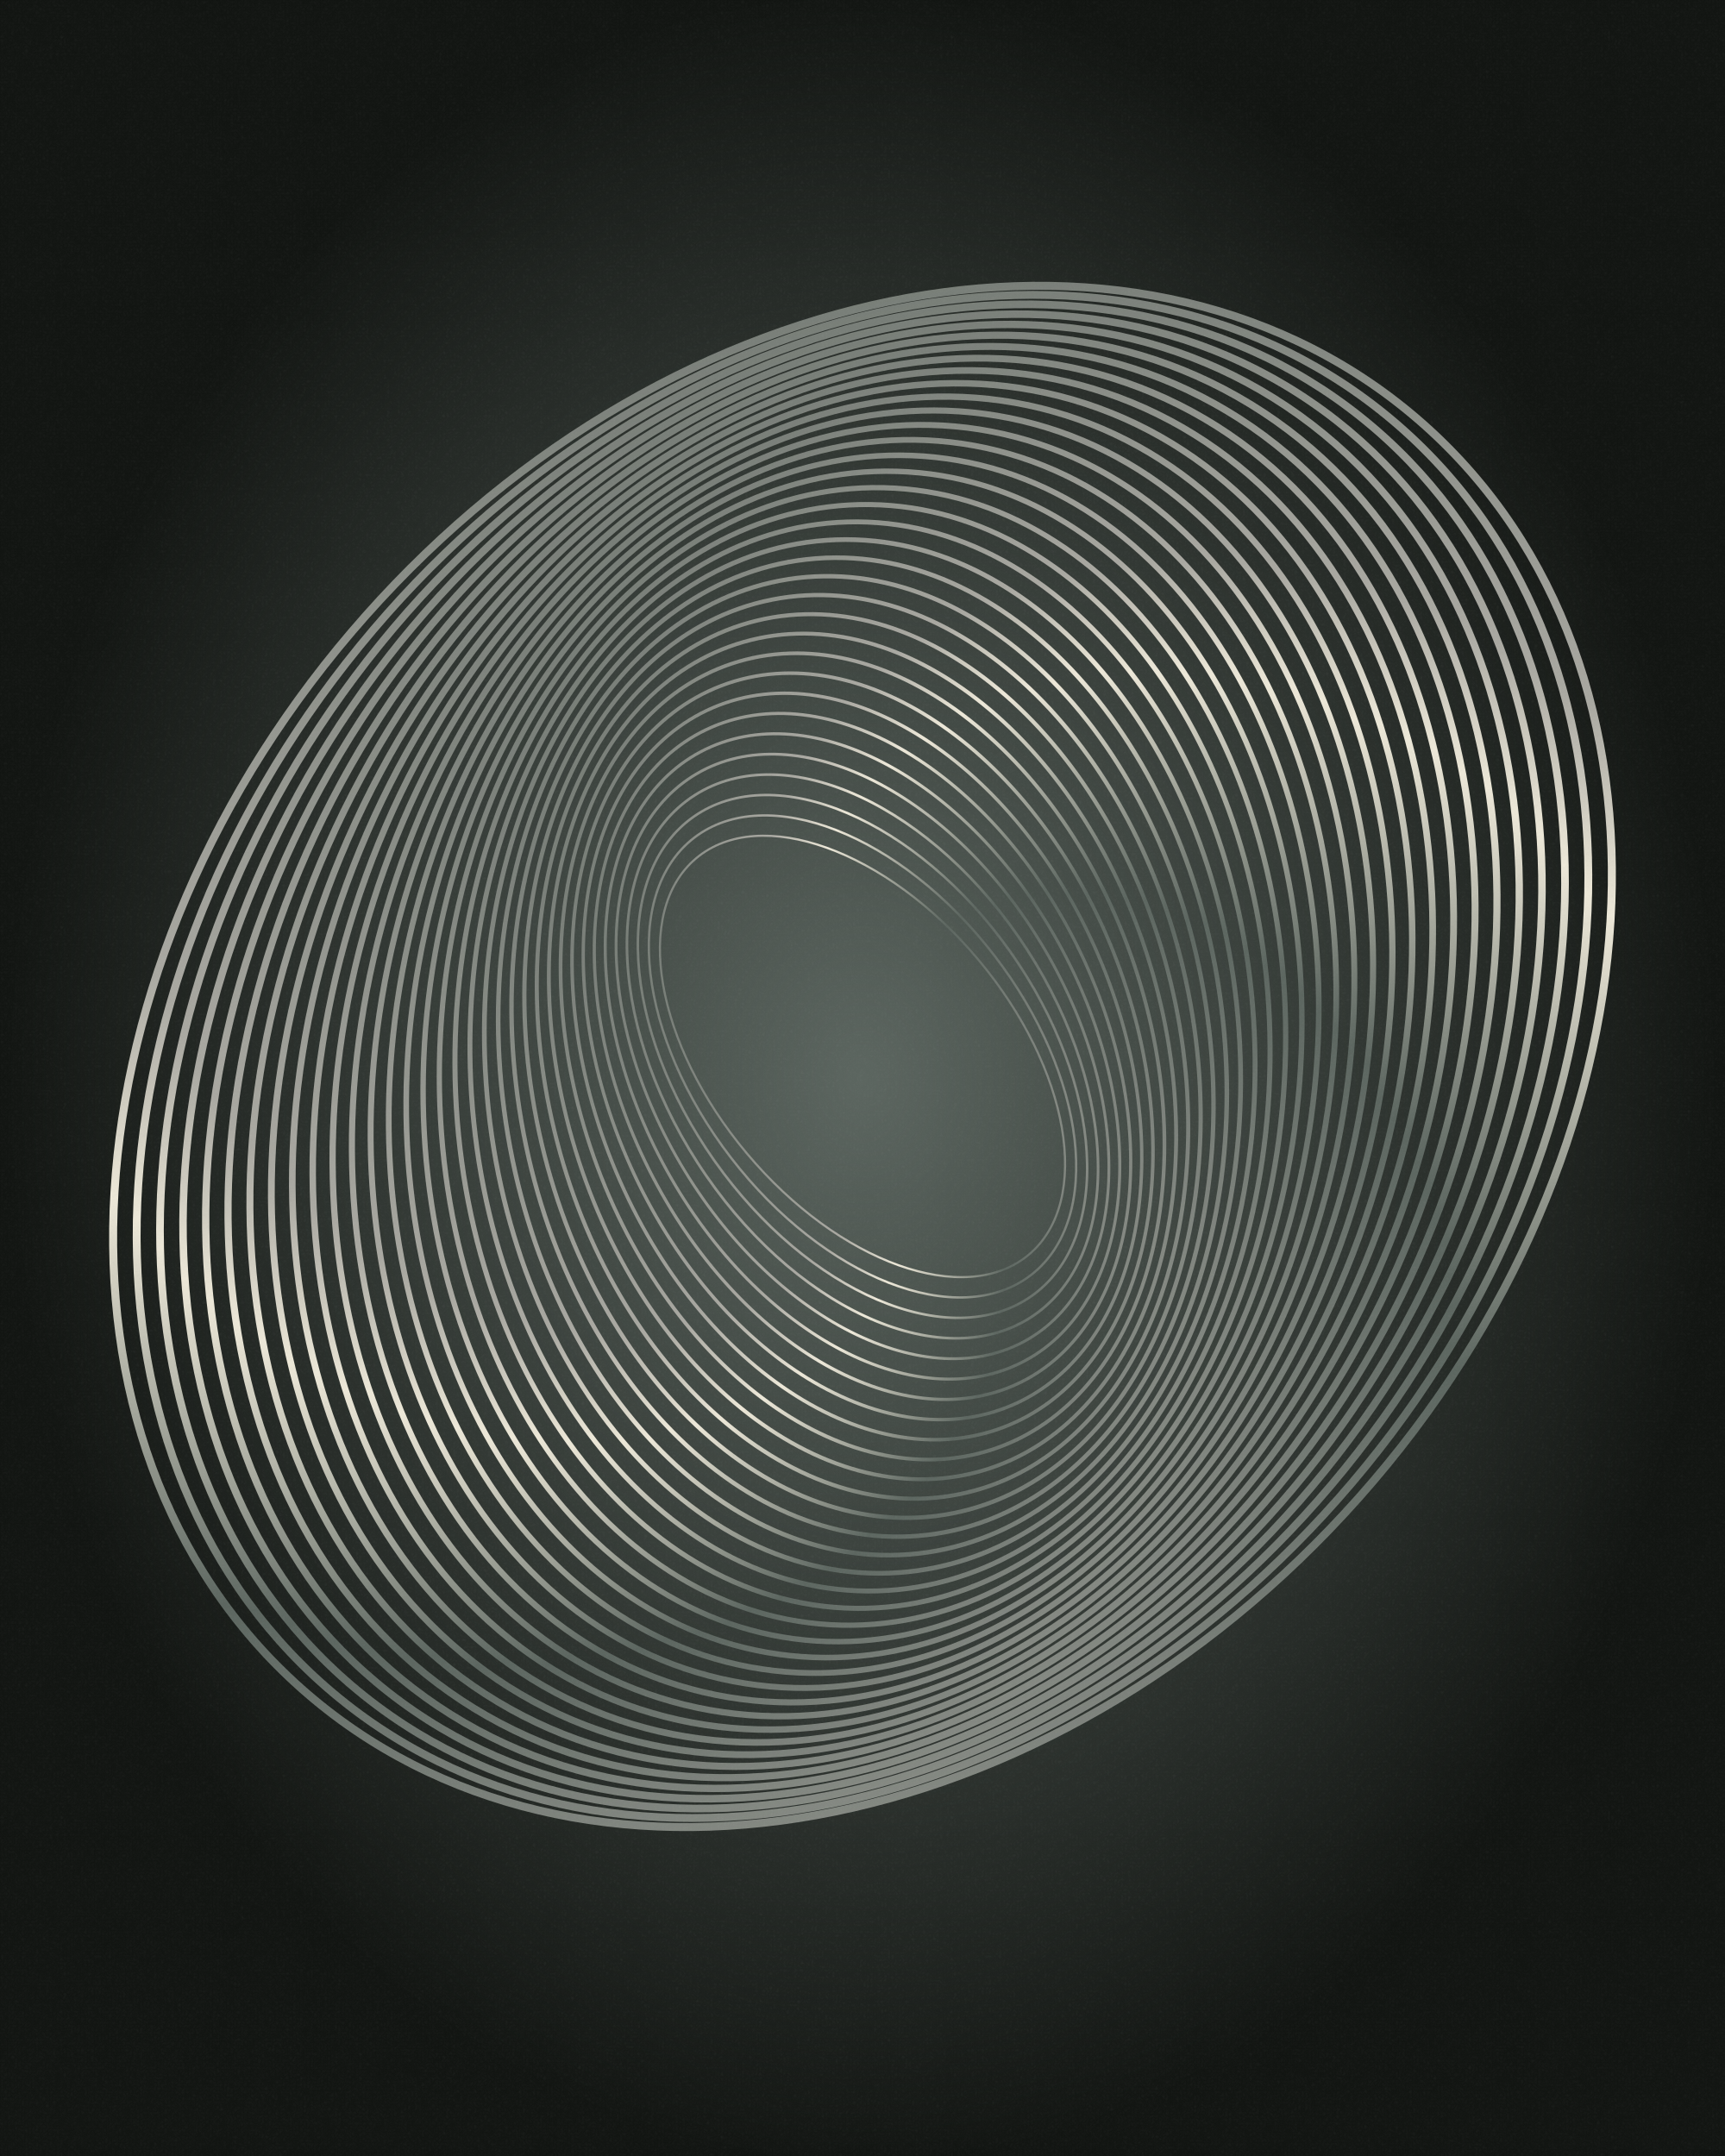
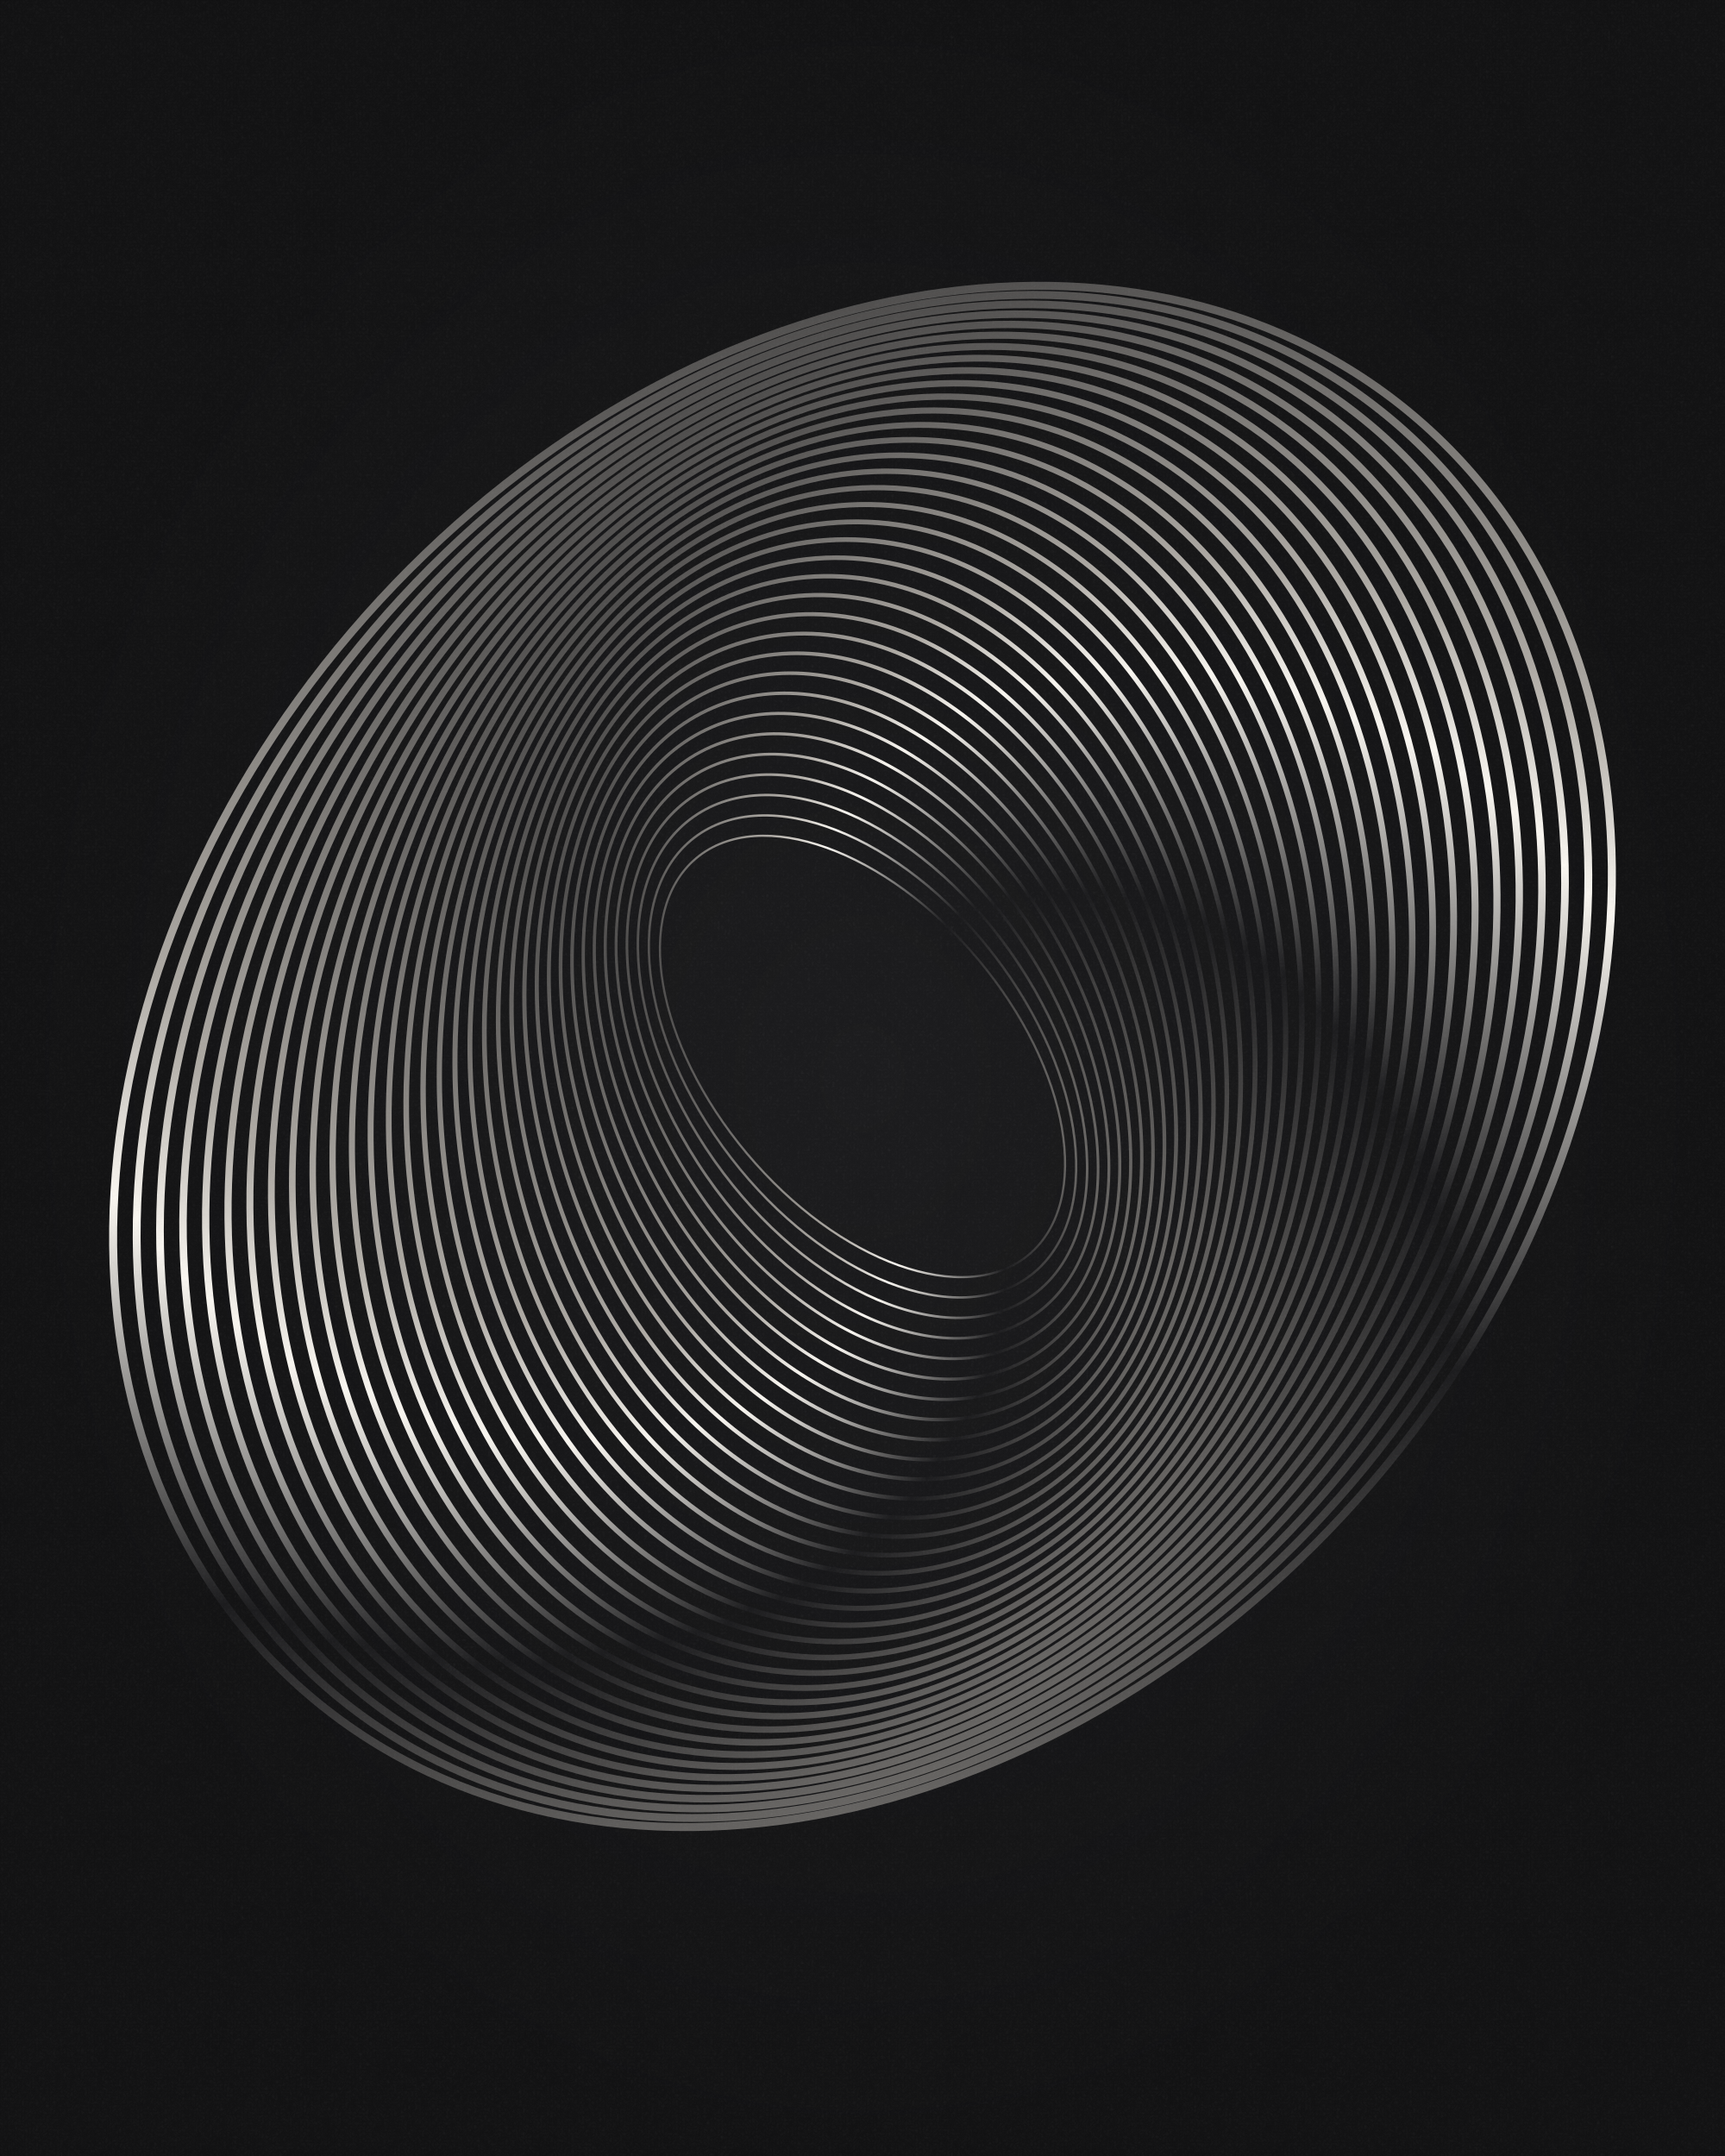
<svg xmlns="http://www.w3.org/2000/svg" width="800" height="1000" viewBox="0 0 800 1000">
  <defs>
    <radialGradient id="bg">
-       <stop stop-color="#5c6660" />
-       <stop offset="1" stop-color="#111411" />
+       <stop stop-color="#1b1b1d" />
+       <stop offset="1" stop-color="#111112" />
    </radialGradient>
    <linearGradient id="metal" x1="0" y1="0" x2="1" y2="1">
-       <stop stop-color="#5c6660" />
-       <stop offset=".4" stop-color="#aaa9a2" />
-       <stop offset=".5" stop-color="#eee9d9" />
-       <stop offset=".7" stop-color="#5c6660" />
-       <stop offset="1" stop-color="#aaa9a2" />
+       <stop stop-color="#1b1b1d" />
+       <stop offset=".4" stop-color="#aeaaa4" />
+       <stop offset=".5" stop-color="#faf7f1" />
+       <stop offset=".7" stop-color="#1b1b1d" />
+       <stop offset="1" stop-color="#aeaaa4" />
    </linearGradient>
    <filter id="grain">
      <feTurbulence baseFrequency=".62" numOctaves="3" stitchTiles="stitch" />
      <feColorMatrix type="saturate" values="0" />
    </filter>
  </defs>
  <path fill="url(#bg)" d="M0 0h800v1000H0z" />
  <ellipse cx="400" cy="490" rx="70" ry="120" fill="none" stroke="url(#metal)" stroke-width="1" transform="rotate(-40 400 490)" />
  <ellipse cx="400" cy="490" rx="77" ry="128" fill="none" stroke="url(#metal)" stroke-width="1.08" transform="rotate(-37.6 400 490)" />
  <ellipse cx="400" cy="490" rx="84" ry="136" fill="none" stroke="url(#metal)" stroke-width="1.16" transform="rotate(-35.2 400 490)" />
  <ellipse cx="400" cy="490" rx="91" ry="144" fill="none" stroke="url(#metal)" stroke-width="1.24" transform="rotate(-32.8 400 490)" />
  <ellipse cx="400" cy="490" rx="98" ry="152" fill="none" stroke="url(#metal)" stroke-width="1.32" transform="rotate(-30.4 400 490)" />
  <ellipse cx="400" cy="490" rx="105" ry="160" fill="none" stroke="url(#metal)" stroke-width="1.4" transform="rotate(-28 400 490)" />
  <ellipse cx="400" cy="490" rx="112" ry="168" fill="none" stroke="url(#metal)" stroke-width="1.48" transform="rotate(-25.6 400 490)" />
  <ellipse cx="400" cy="490" rx="119" ry="176" fill="none" stroke="url(#metal)" stroke-width="1.56" transform="rotate(-23.2 400 490)" />
  <ellipse cx="400" cy="490" rx="126" ry="184" fill="none" stroke="url(#metal)" stroke-width="1.64" transform="rotate(-20.8 400 490)" />
  <ellipse cx="400" cy="490" rx="133" ry="192" fill="none" stroke="url(#metal)" stroke-width="1.72" transform="rotate(-18.4 400 490)" />
  <ellipse cx="400" cy="490" rx="140" ry="200" fill="none" stroke="url(#metal)" stroke-width="1.8" transform="rotate(-16 400 490)" />
  <ellipse cx="400" cy="490" rx="147" ry="208" fill="none" stroke="url(#metal)" stroke-width="1.88" transform="rotate(-13.6 400 490)" />
  <ellipse cx="400" cy="490" rx="154" ry="216" fill="none" stroke="url(#metal)" stroke-width="1.96" transform="rotate(-11.2 400 490)" />
  <ellipse cx="400" cy="490" rx="161" ry="224" fill="none" stroke="url(#metal)" stroke-width="2.04" transform="rotate(-8.8 400 490)" />
  <ellipse cx="400" cy="490" rx="168" ry="232" fill="none" stroke="url(#metal)" stroke-width="2.12" transform="rotate(-6.4 400 490)" />
  <ellipse cx="400" cy="490" rx="175" ry="240" fill="none" stroke="url(#metal)" stroke-width="2.2" transform="rotate(-4 400 490)" />
  <ellipse cx="400" cy="490" rx="182" ry="248" fill="none" stroke="url(#metal)" stroke-width="2.28" transform="rotate(-1.6 400 490)" />
  <ellipse cx="400" cy="490" rx="189" ry="256" fill="none" stroke="url(#metal)" stroke-width="2.36" transform="rotate(0.8 400 490)" />
  <ellipse cx="400" cy="490" rx="196" ry="264" fill="none" stroke="url(#metal)" stroke-width="2.44" transform="rotate(3.2 400 490)" />
  <ellipse cx="400" cy="490" rx="203" ry="272" fill="none" stroke="url(#metal)" stroke-width="2.52" transform="rotate(5.6 400 490)" />
  <ellipse cx="400" cy="490" rx="210" ry="280" fill="none" stroke="url(#metal)" stroke-width="2.6" transform="rotate(8 400 490)" />
  <ellipse cx="400" cy="490" rx="217" ry="288" fill="none" stroke="url(#metal)" stroke-width="2.68" transform="rotate(10.4 400 490)" />
  <ellipse cx="400" cy="490" rx="224" ry="296" fill="none" stroke="url(#metal)" stroke-width="2.76" transform="rotate(12.8 400 490)" />
  <ellipse cx="400" cy="490" rx="231" ry="304" fill="none" stroke="url(#metal)" stroke-width="2.84" transform="rotate(15.2 400 490)" />
  <ellipse cx="400" cy="490" rx="238" ry="312" fill="none" stroke="url(#metal)" stroke-width="2.92" transform="rotate(17.6 400 490)" />
  <ellipse cx="400" cy="490" rx="245" ry="320" fill="none" stroke="url(#metal)" stroke-width="3" transform="rotate(20 400 490)" />
  <ellipse cx="400" cy="490" rx="252" ry="328" fill="none" stroke="url(#metal)" stroke-width="3.08" transform="rotate(22.4 400 490)" />
  <ellipse cx="400" cy="490" rx="259" ry="336" fill="none" stroke="url(#metal)" stroke-width="3.16" transform="rotate(24.8 400 490)" />
  <ellipse cx="400" cy="490" rx="266" ry="344" fill="none" stroke="url(#metal)" stroke-width="3.24" transform="rotate(27.2 400 490)" />
  <ellipse cx="400" cy="490" rx="273" ry="352" fill="none" stroke="url(#metal)" stroke-width="3.32" transform="rotate(29.6 400 490)" />
  <ellipse cx="400" cy="490" rx="280" ry="360" fill="none" stroke="url(#metal)" stroke-width="3.4" transform="rotate(32 400 490)" />
  <ellipse cx="400" cy="490" rx="287" ry="368" fill="none" stroke="url(#metal)" stroke-width="3.48" transform="rotate(34.4 400 490)" />
  <ellipse cx="400" cy="490" rx="294" ry="376" fill="none" stroke="url(#metal)" stroke-width="3.56" transform="rotate(36.8 400 490)" />
  <ellipse cx="400" cy="490" rx="301" ry="384" fill="none" stroke="url(#metal)" stroke-width="3.64" transform="rotate(39.2 400 490)" />
  <ellipse cx="400" cy="490" rx="308" ry="392" fill="none" stroke="url(#metal)" stroke-width="3.72" transform="rotate(41.6 400 490)" />
  <path fill="#aaa" opacity=".065" filter="url(#grain)" d="M0 0h800v1000H0z" />
</svg>
